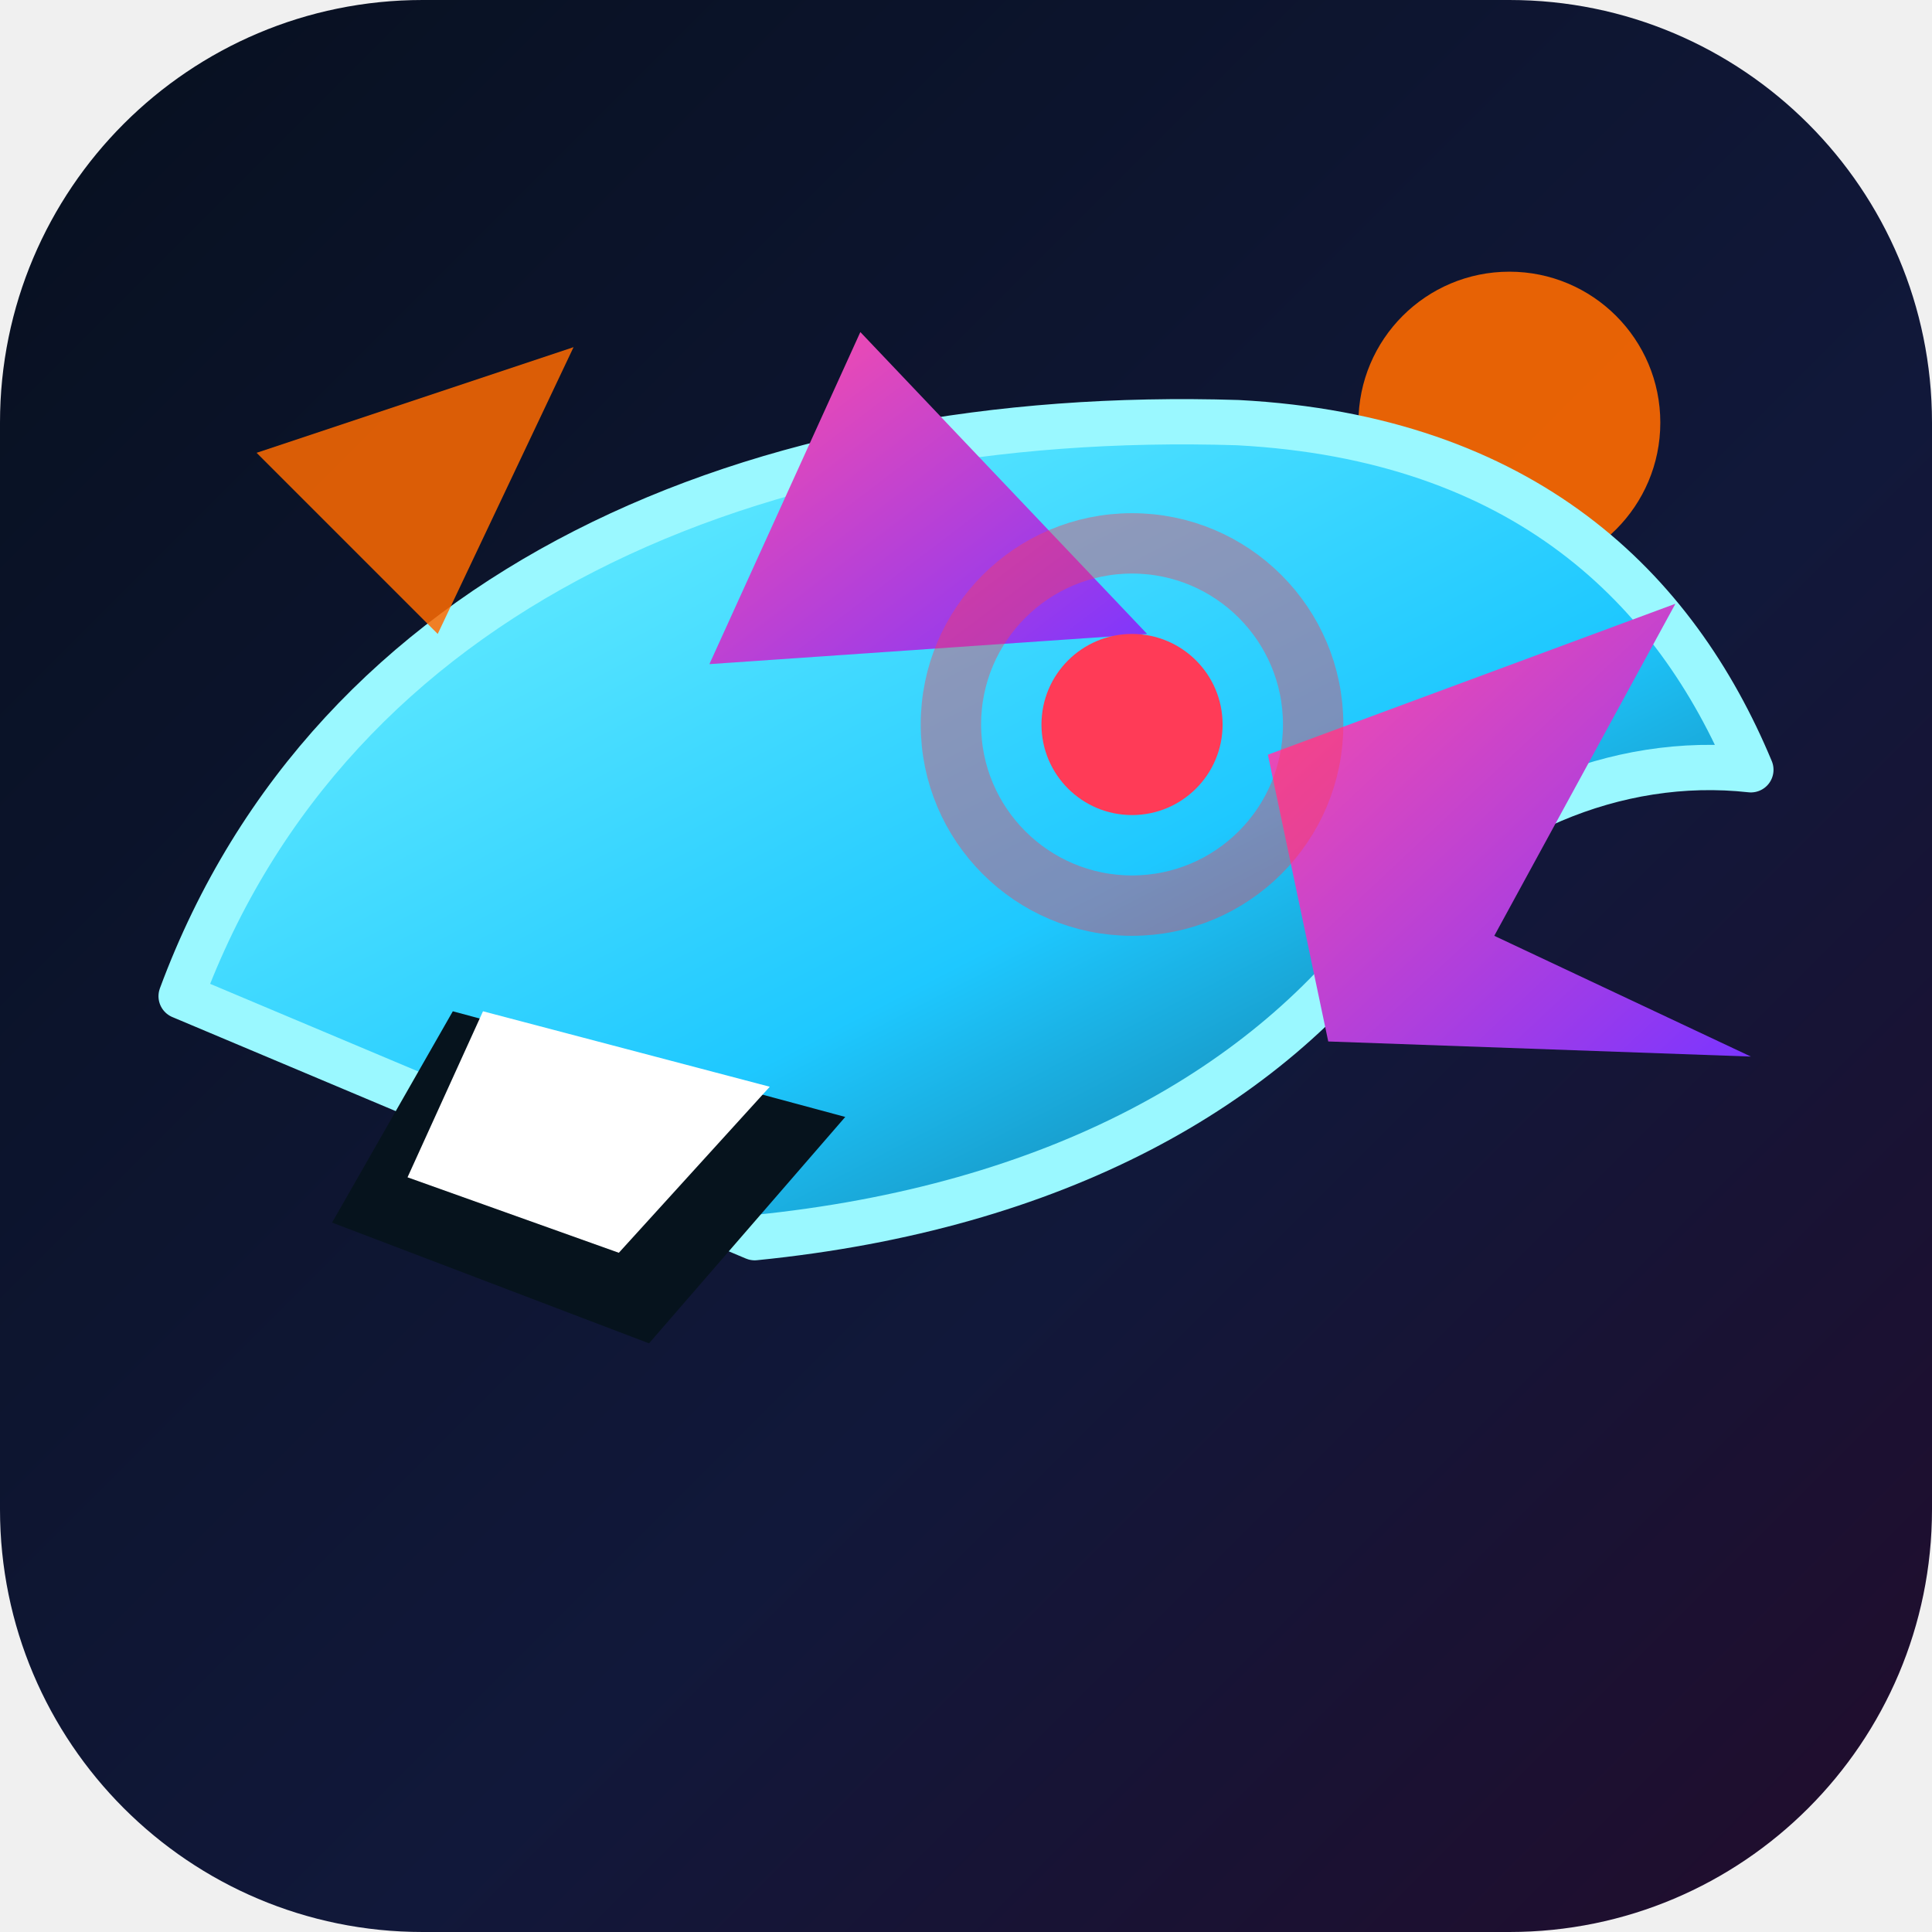
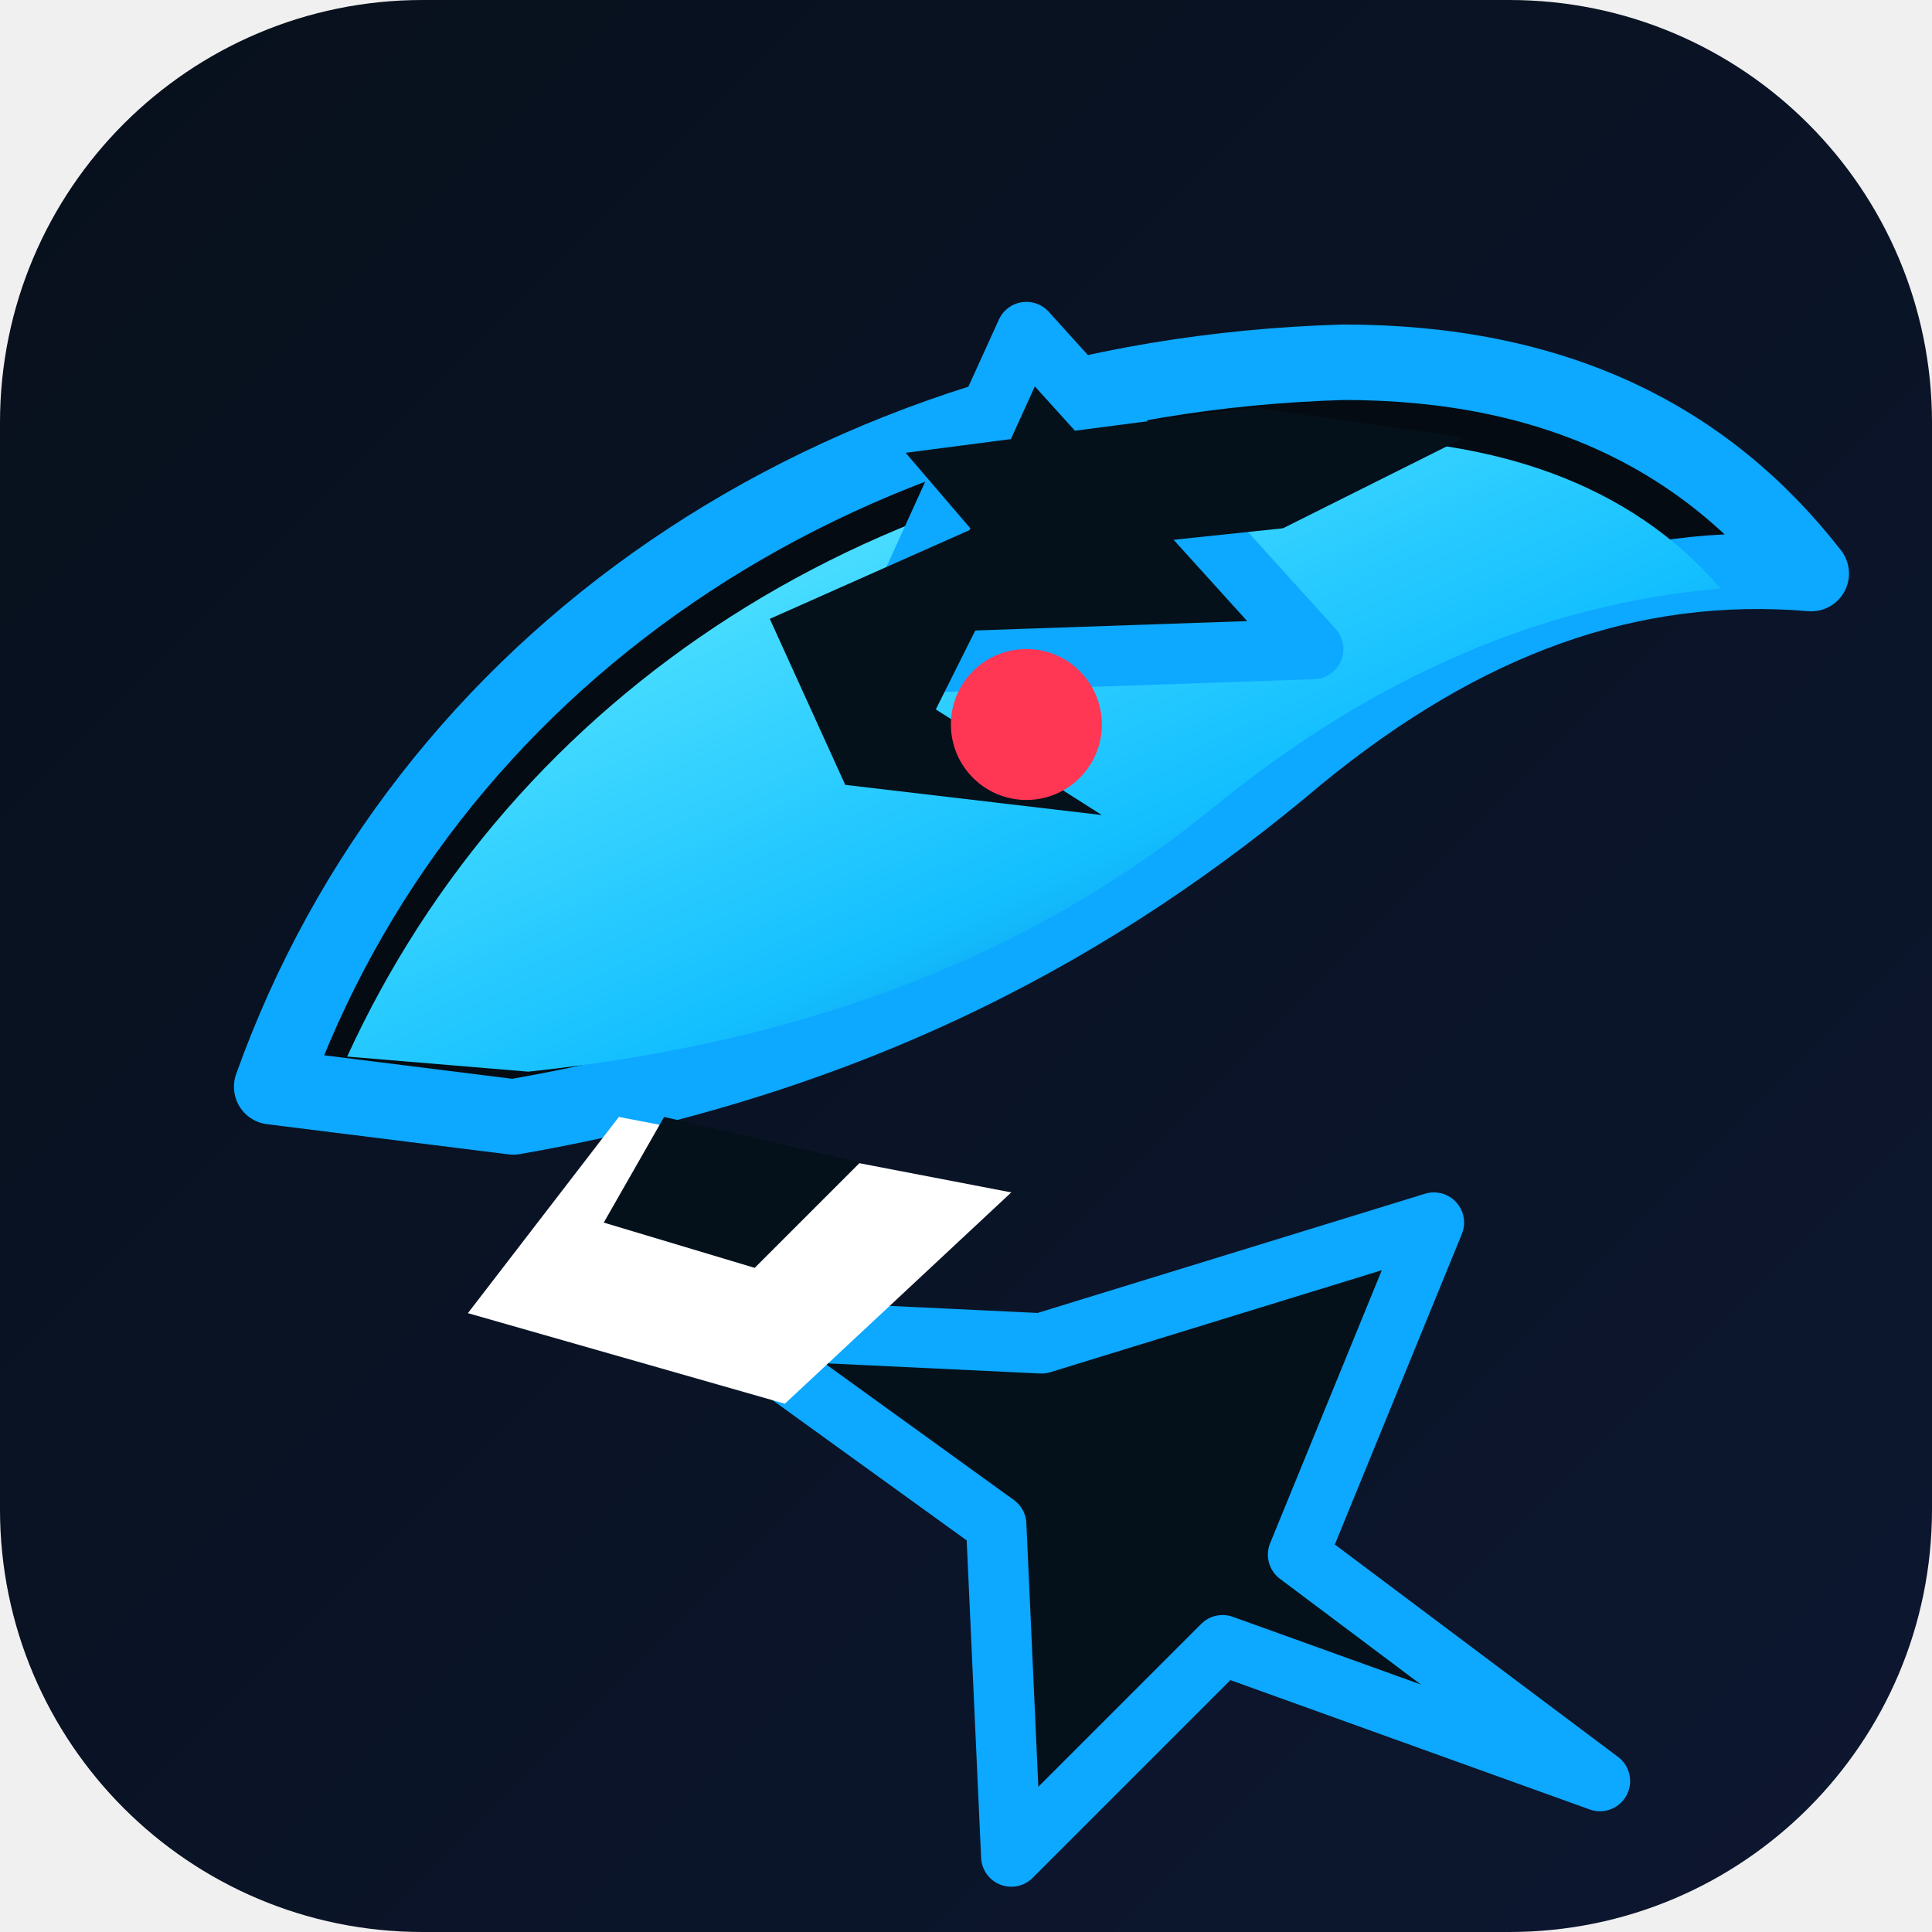
- <svg xmlns="http://www.w3.org/2000/svg" viewBox="0 0 128 128" role="img" aria-label="CyberShark icon">
+ <svg xmlns="http://www.w3.org/2000/svg" viewBox="0 0 128 128" role="img" aria-label="CyberShark favicon">
  <defs>
    <linearGradient id="bg" x1="0%" y1="0%" x2="100%" y2="100%">
-       <stop offset="0%" stop-color="#07101f" />
-       <stop offset="60%" stop-color="#11183a" />
-       <stop offset="100%" stop-color="#220c2c" />
+       <stop offset="0%" stop-color="#07101b" />
+       <stop offset="100%" stop-color="#0d1730" />
    </linearGradient>
-     <linearGradient id="body" x1="0%" y1="0%" x2="100%" y2="100%">
-       <stop offset="0%" stop-color="#7cf7ff" />
-       <stop offset="58%" stop-color="#1ec8ff" />
-       <stop offset="100%" stop-color="#0e5475" />
-     </linearGradient>
-     <linearGradient id="fin" x1="0%" y1="0%" x2="100%" y2="100%">
-       <stop offset="0%" stop-color="#ff4ea7" />
-       <stop offset="100%" stop-color="#7b35ff" />
+     <linearGradient id="cyanFill" x1="0%" y1="0%" x2="100%" y2="100%">
+       <stop offset="0%" stop-color="#73f4ff" />
+       <stop offset="60%" stop-color="#13bfff" />
+       <stop offset="100%" stop-color="#0058bf" />
    </linearGradient>
  </defs>
  <rect width="128" height="128" rx="28" fill="url(#bg)" />
-   <circle cx="100" cy="28" r="10" fill="#ff6a00" opacity="0.9" />
-   <path d="M12 66C22 39 50 27 82 28C101 29 111 39 116 51C107 50 98 54 92 61C84 72 70 80 50 82L12 66Z" fill="url(#body)" stroke="#9af8ff" stroke-width="3" stroke-linejoin="round" />
-   <path d="M57 22L76 42L47 44Z" fill="url(#fin)" />
-   <path d="M84 50L111 40L99 62L116 70L88 69Z" fill="url(#fin)" />
-   <circle cx="75" cy="48" r="6" fill="#ff3b57" />
-   <circle cx="75" cy="48" r="12" fill="none" stroke="#ff3b57" stroke-opacity="0.4" stroke-width="4" />
-   <path d="M30 67L56 74L43 89L22 81Z" fill="#06131d" />
-   <path d="M32 67L51 72L41 83L27 78Z" fill="#ffffff" />
-   <path d="M17 30L38 23L29 42Z" fill="#ff6a00" opacity="0.85" />
+   <path d="M18 72C28 44 55 25 89 24C103 24 113 29 120 38C108 37 97 41 86 50C73 61 57 70 34 74L18 72Z" fill="#050b12" stroke="#0da8ff" stroke-width="5" stroke-linejoin="round" />
+   <path d="M23 70C34 46 58 30 88 29C99 29 108 32 114 39C102 40 91 45 81 53C69 63 54 69 35 71L23 70Z" fill="url(#cyanFill)" />
+   <path d="M68 22L87 43L58 44Z" fill="#05111a" stroke="#0da8ff" stroke-width="4" stroke-linejoin="round" />
+   <path d="M69 89L95 81L86 103L106 118L81 109L67 123L66 101L48 88Z" fill="#05111a" stroke="#0da8ff" stroke-width="4" stroke-linejoin="round" />
+   <path d="M41 74L67 79L52 93L31 87Z" fill="#ffffff" />
+   <path d="M44 74L57 77L50 84L40 81Z" fill="#05111a" />
+   <path d="M51 41L69 33L62 47L73 54L56 52Z" fill="#05111a" />
+   <circle cx="68" cy="48" r="5" fill="#ff3654" />
+   <path d="M60 30L83 27L97 29L85 35L66 37Z" fill="#05111a" />
</svg>
